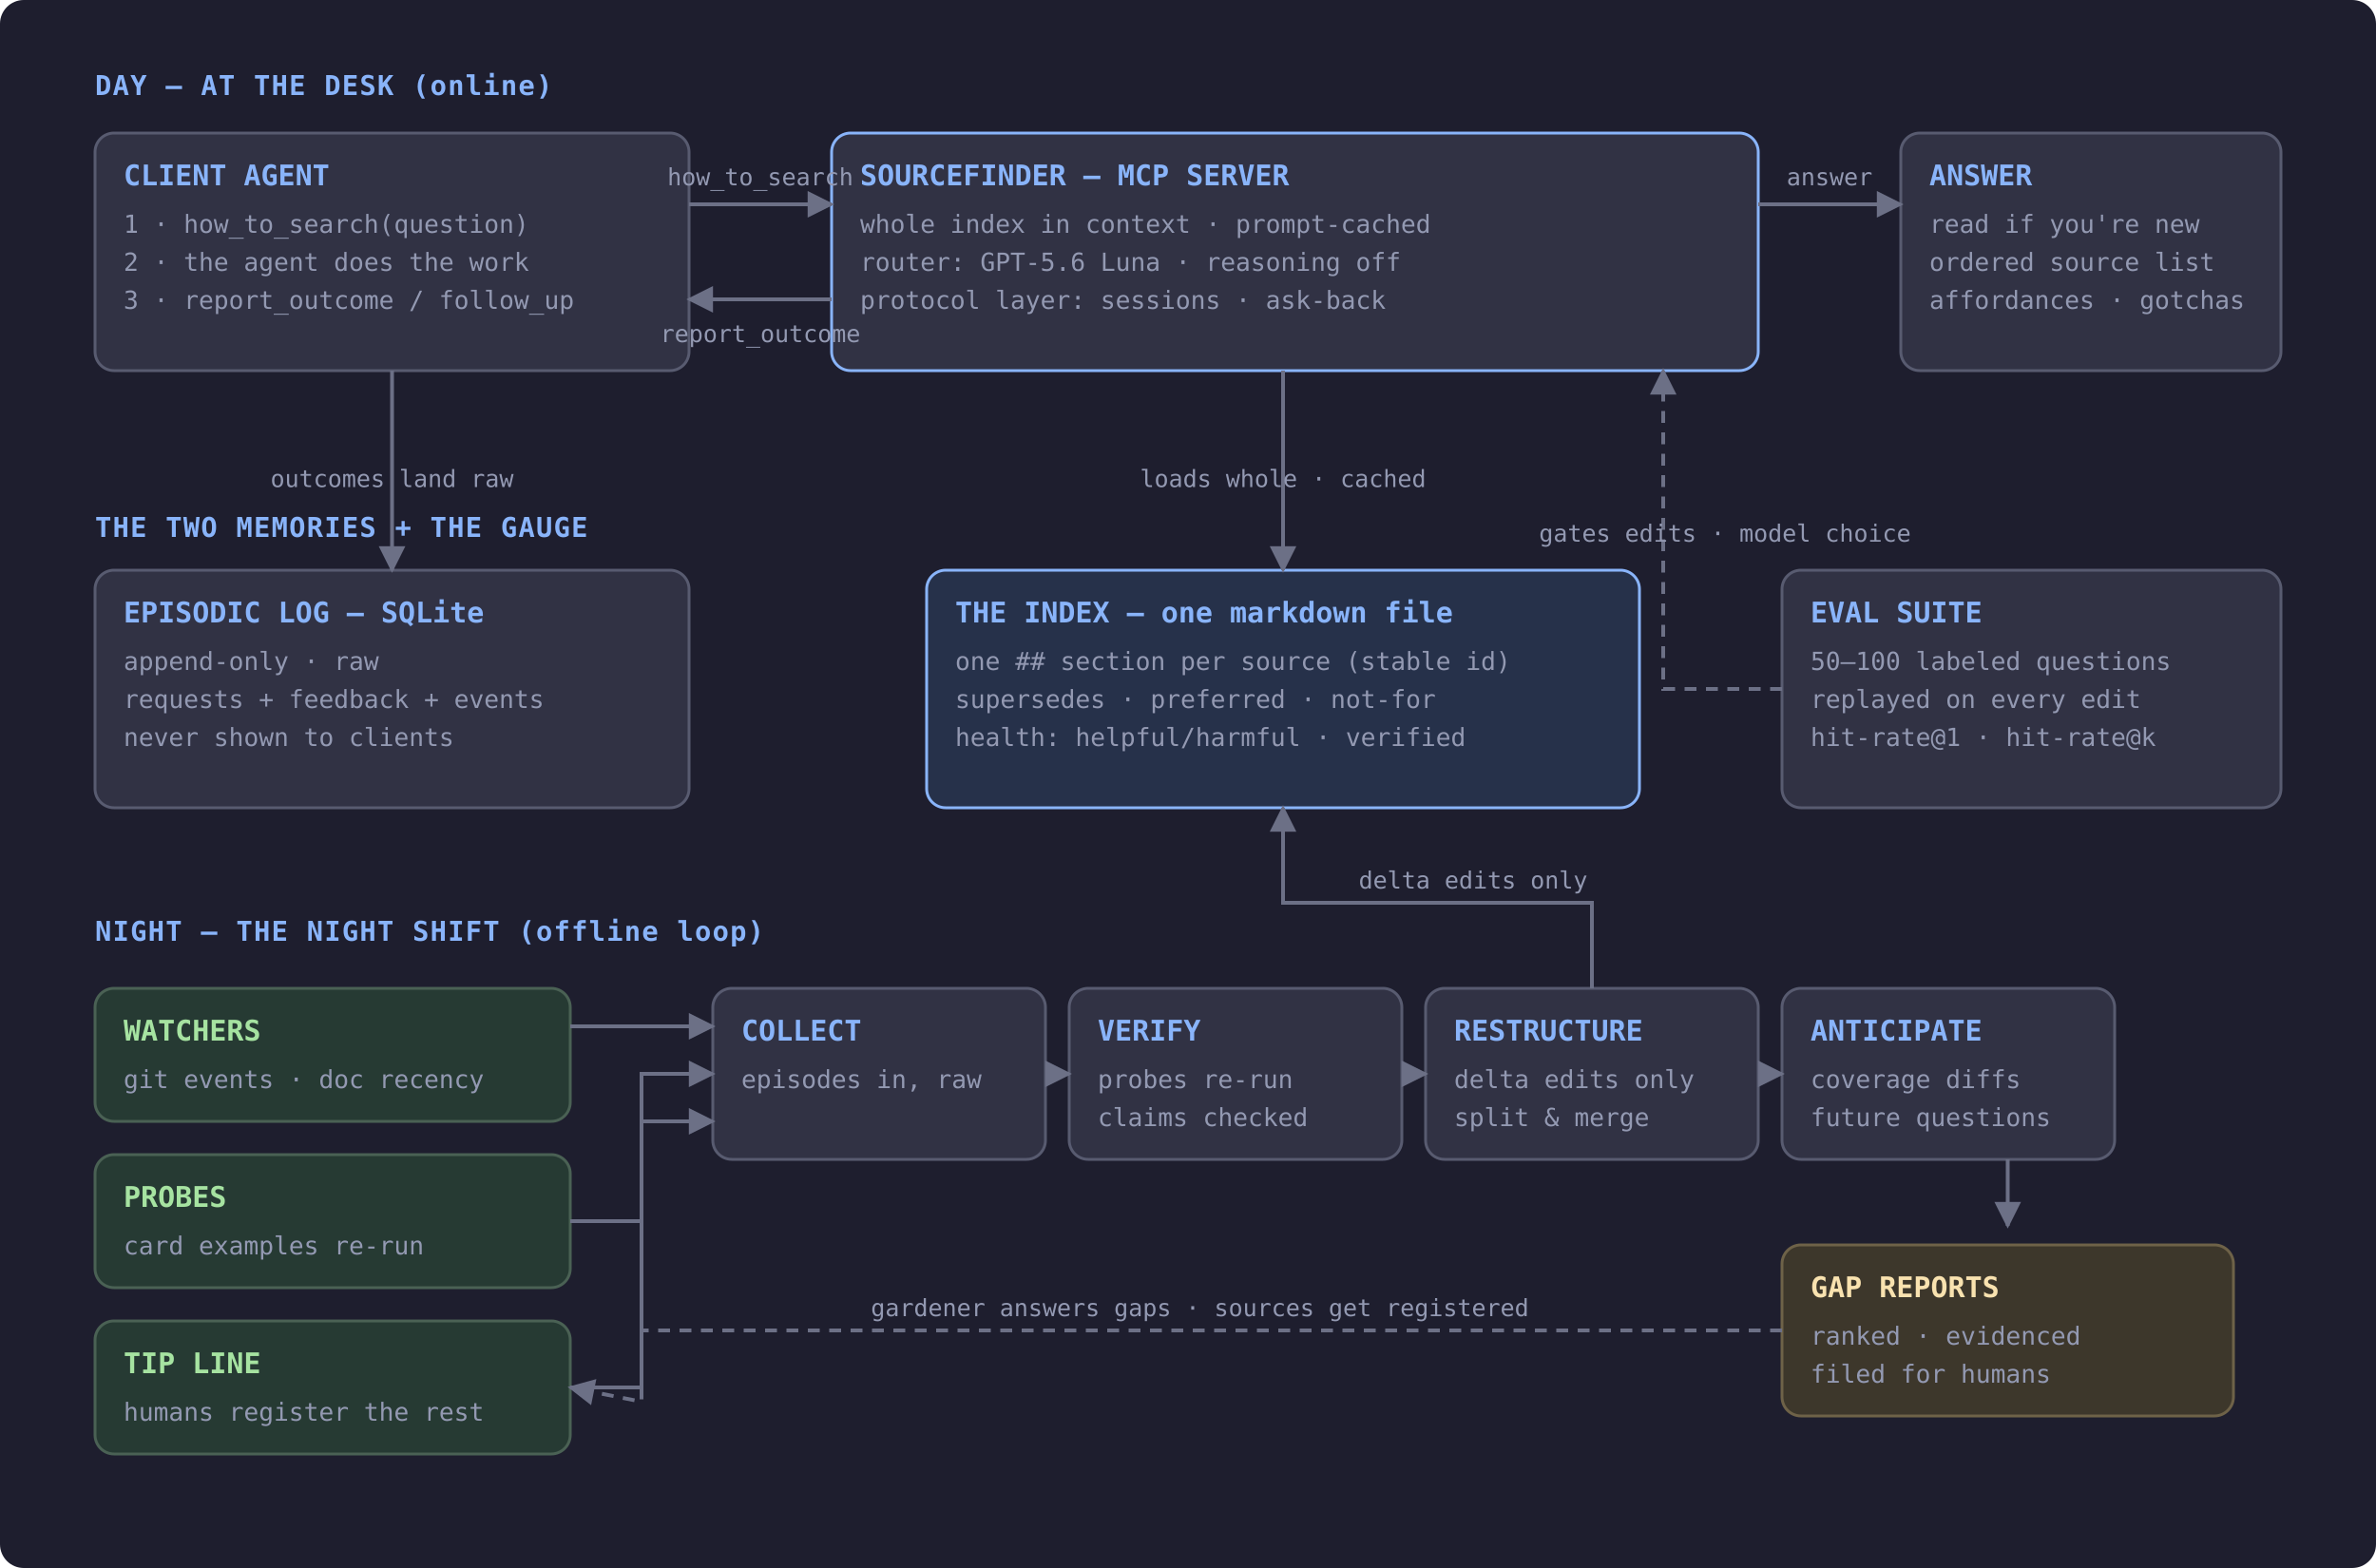
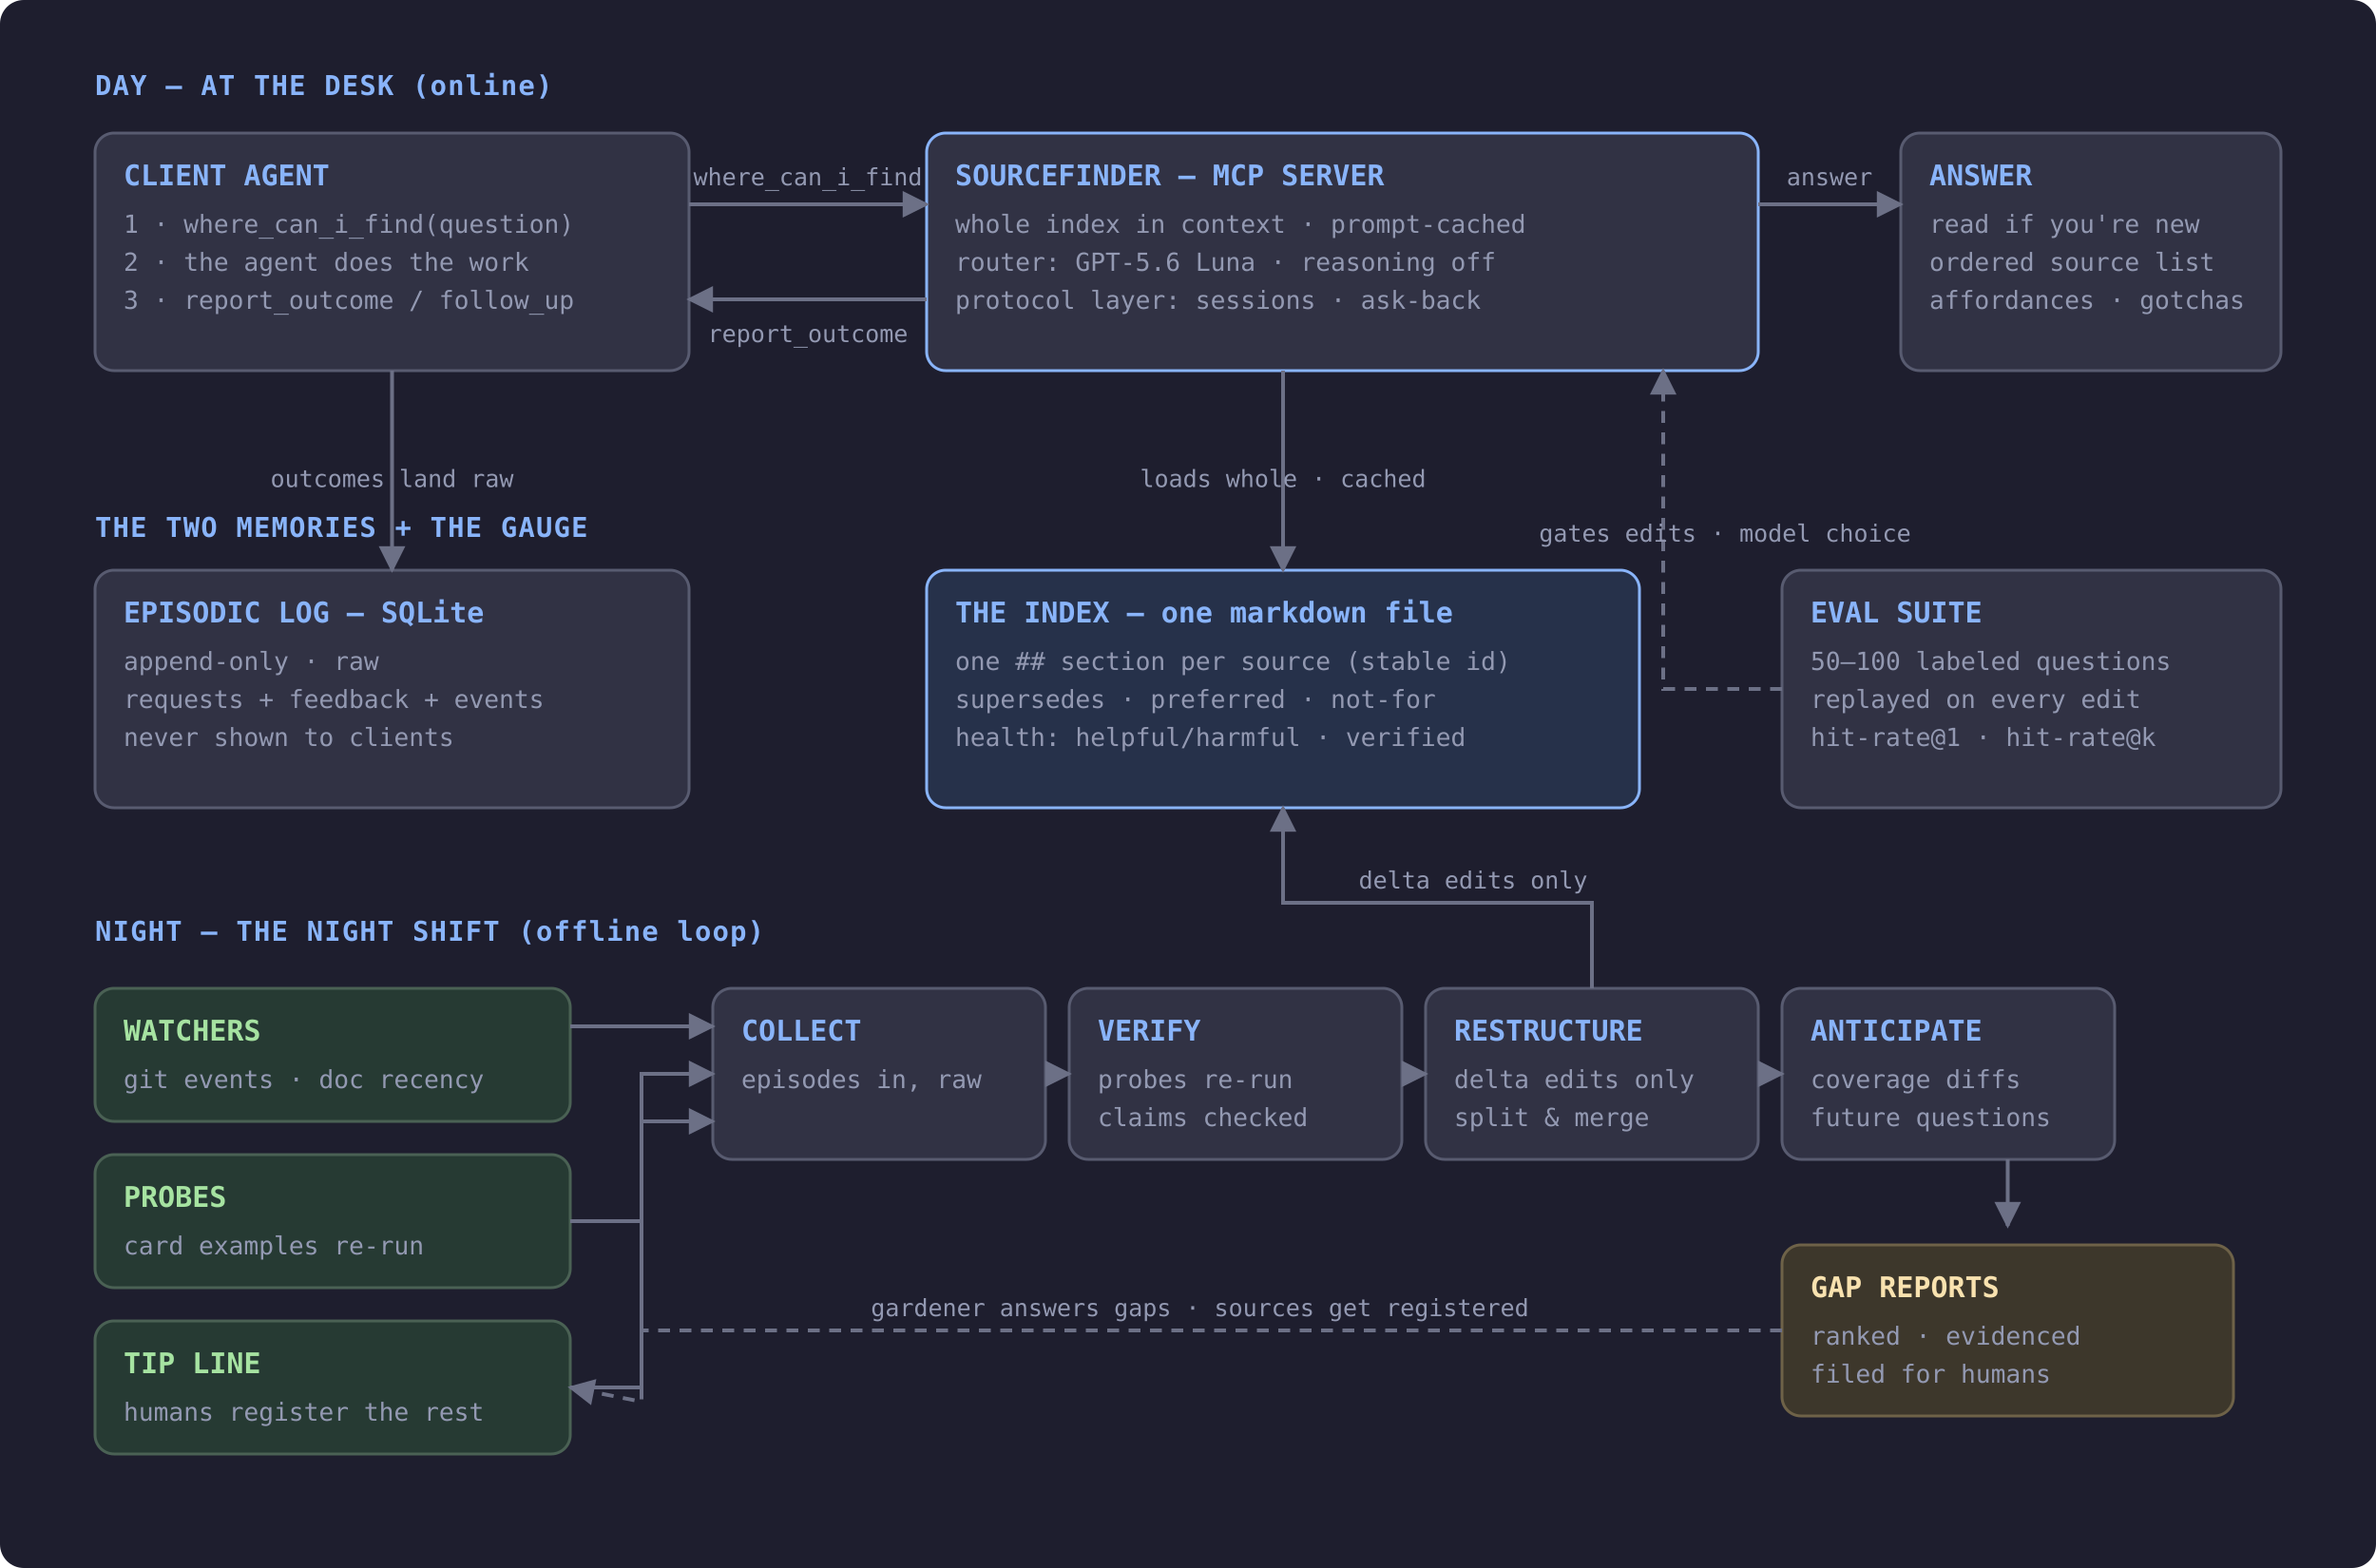
<svg xmlns="http://www.w3.org/2000/svg" viewBox="0 0 1000 660" font-family="'Maple Mono', ui-monospace, SFMono-Regular, Menlo, monospace" role="img">
  <defs>
    <marker id="ah" viewBox="0 0 10 10" refX="9" refY="5" markerWidth="7" markerHeight="7" orient="auto-start-reverse">
      <path d="M 0 0 L 10 5 L 0 10 z" fill="#6c7086" />
    </marker>
  </defs>
  <rect x="0" y="0" width="1000" height="660" rx="10" fill="#1e1e2e" />
  <text x="40" y="40" font-size="11.5" font-weight="bold" letter-spacing="0.5" fill="#89b4fa">DAY — AT THE DESK (online)</text>
  <rect x="40" y="56" width="250" height="100" rx="8" fill="#313244" stroke="#585b70" stroke-width="1.2" />
  <text x="52" y="78" font-size="12" font-weight="bold" fill="#89b4fa">CLIENT AGENT</text>
-   <text x="52" y="98" font-size="10.5" fill="#9399b2">1 · how_to_search(question)</text>
+   <text x="52" y="98" font-size="10.5" fill="#9399b2">1 · where_can_i_find(question)</text>
  <text x="52" y="114" font-size="10.5" fill="#9399b2">2 · the agent does the work</text>
  <text x="52" y="130" font-size="10.5" fill="#9399b2">3 · report_outcome / follow_up</text>
-   <rect x="350" y="56" width="390" height="100" rx="8" fill="#313244" stroke="#89b4fa" stroke-width="1.2" />
-   <text x="362" y="78" font-size="12" font-weight="bold" fill="#89b4fa">SOURCEFINDER — MCP SERVER</text>
-   <text x="362" y="98" font-size="10.5" fill="#9399b2">whole index in context · prompt-cached</text>
-   <text x="362" y="114" font-size="10.5" fill="#9399b2">router: GPT-5.6 Luna · reasoning off</text>
-   <text x="362" y="130" font-size="10.5" fill="#9399b2">protocol layer: sessions · ask-back</text>
+   <rect x="390" y="56" width="350" height="100" rx="8" fill="#313244" stroke="#89b4fa" stroke-width="1.2" />
+   <text x="402" y="78" font-size="12" font-weight="bold" fill="#89b4fa">SOURCEFINDER — MCP SERVER</text>
+   <text x="402" y="98" font-size="10.5" fill="#9399b2">whole index in context · prompt-cached</text>
+   <text x="402" y="114" font-size="10.5" fill="#9399b2">router: GPT-5.6 Luna · reasoning off</text>
+   <text x="402" y="130" font-size="10.5" fill="#9399b2">protocol layer: sessions · ask-back</text>
  <rect x="800" y="56" width="160" height="100" rx="8" fill="#313244" stroke="#585b70" stroke-width="1.2" />
  <text x="812" y="78" font-size="12" font-weight="bold" fill="#89b4fa">ANSWER</text>
  <text x="812" y="98" font-size="10.5" fill="#9399b2">read if you're new</text>
  <text x="812" y="114" font-size="10.5" fill="#9399b2">ordered source list</text>
  <text x="812" y="130" font-size="10.5" fill="#9399b2">affordances · gotchas</text>
-   <path d="M 290 86 L 350 86" fill="none" stroke="#6c7086" stroke-width="1.6" marker-end="url(#ah)" />
-   <text x="320" y="78" font-size="10" fill="#9399b2" text-anchor="middle">how_to_search</text>
-   <path d="M 350 126 L 290 126" fill="none" stroke="#6c7086" stroke-width="1.6" marker-end="url(#ah)" />
-   <text x="320" y="144" font-size="10" fill="#9399b2" text-anchor="middle">report_outcome</text>
+   <path d="M 290 86 L 390 86" fill="none" stroke="#6c7086" stroke-width="1.6" marker-end="url(#ah)" />
+   <text x="340" y="78" font-size="10" fill="#9399b2" text-anchor="middle">where_can_i_find</text>
+   <path d="M 390 126 L 290 126" fill="none" stroke="#6c7086" stroke-width="1.6" marker-end="url(#ah)" />
+   <text x="340" y="144" font-size="10" fill="#9399b2" text-anchor="middle">report_outcome</text>
  <path d="M 740 86 L 800 86" fill="none" stroke="#6c7086" stroke-width="1.6" marker-end="url(#ah)" />
  <text x="770" y="78" font-size="10" fill="#9399b2" text-anchor="middle">answer</text>
  <text x="40" y="226" font-size="11.5" font-weight="bold" letter-spacing="0.5" fill="#89b4fa">THE TWO MEMORIES + THE GAUGE</text>
  <rect x="40" y="240" width="250" height="100" rx="8" fill="#313244" stroke="#585b70" stroke-width="1.2" />
  <text x="52" y="262" font-size="12" font-weight="bold" fill="#89b4fa">EPISODIC LOG — SQLite</text>
  <text x="52" y="282" font-size="10.5" fill="#9399b2">append-only · raw</text>
  <text x="52" y="298" font-size="10.5" fill="#9399b2">requests + feedback + events</text>
  <text x="52" y="314" font-size="10.5" fill="#9399b2">never shown to clients</text>
  <rect x="390" y="240" width="300" height="100" rx="8" fill="#26314a" stroke="#89b4fa" stroke-width="1.2" />
  <text x="402" y="262" font-size="12" font-weight="bold" fill="#89b4fa">THE INDEX — one markdown file</text>
  <text x="402" y="282" font-size="10.5" fill="#9399b2">one ## section per source (stable id)</text>
  <text x="402" y="298" font-size="10.5" fill="#9399b2">supersedes · preferred · not-for</text>
  <text x="402" y="314" font-size="10.5" fill="#9399b2">health: helpful/harmful · verified</text>
  <rect x="750" y="240" width="210" height="100" rx="8" fill="#313244" stroke="#585b70" stroke-width="1.2" />
  <text x="762" y="262" font-size="12" font-weight="bold" fill="#89b4fa">EVAL SUITE</text>
  <text x="762" y="282" font-size="10.5" fill="#9399b2">50–100 labeled questions</text>
  <text x="762" y="298" font-size="10.5" fill="#9399b2">replayed on every edit</text>
  <text x="762" y="314" font-size="10.5" fill="#9399b2">hit-rate@1 · hit-rate@k</text>
  <path d="M 165 156 L 165 240" fill="none" stroke="#6c7086" stroke-width="1.6" marker-end="url(#ah)" />
  <text x="165" y="205" font-size="10" fill="#9399b2" text-anchor="middle">outcomes land raw</text>
  <path d="M 540 156 L 540 240" fill="none" stroke="#6c7086" stroke-width="1.6" marker-end="url(#ah)" />
  <text x="540" y="205" font-size="10" fill="#9399b2" text-anchor="middle">loads whole · cached</text>
  <path d="M 750 290 L 700 290 L 700 156" fill="none" stroke="#6c7086" stroke-width="1.6" stroke-dasharray="5 4" marker-end="url(#ah)" />
  <text x="726" y="228" font-size="10" fill="#9399b2" text-anchor="middle">gates edits · model choice</text>
  <text x="40" y="396" font-size="11.5" font-weight="bold" letter-spacing="0.5" fill="#89b4fa">NIGHT — THE NIGHT SHIFT (offline loop)</text>
  <rect x="40" y="416" width="200" height="56" rx="8" fill="#263a33" stroke="#4a6154" stroke-width="1.2" />
  <text x="52" y="438" font-size="12" font-weight="bold" fill="#a6e3a1">WATCHERS</text>
  <text x="52" y="458" font-size="10.5" fill="#9399b2">git events · doc recency</text>
  <rect x="40" y="486" width="200" height="56" rx="8" fill="#263a33" stroke="#4a6154" stroke-width="1.2" />
  <text x="52" y="508" font-size="12" font-weight="bold" fill="#a6e3a1">PROBES</text>
  <text x="52" y="528" font-size="10.5" fill="#9399b2">card examples re-run</text>
  <rect x="40" y="556" width="200" height="56" rx="8" fill="#263a33" stroke="#4a6154" stroke-width="1.2" />
  <text x="52" y="578" font-size="12" font-weight="bold" fill="#a6e3a1">TIP LINE</text>
  <text x="52" y="598" font-size="10.5" fill="#9399b2">humans register the rest</text>
  <rect x="300" y="416" width="140" height="72" rx="8" fill="#313244" stroke="#585b70" stroke-width="1.2" />
  <text x="312" y="438" font-size="12" font-weight="bold" fill="#89b4fa">COLLECT</text>
  <text x="312" y="458" font-size="10.5" fill="#9399b2">episodes in, raw</text>
  <rect x="450" y="416" width="140" height="72" rx="8" fill="#313244" stroke="#585b70" stroke-width="1.2" />
  <text x="462" y="438" font-size="12" font-weight="bold" fill="#89b4fa">VERIFY</text>
  <text x="462" y="458" font-size="10.5" fill="#9399b2">probes re-run</text>
  <text x="462" y="474" font-size="10.5" fill="#9399b2">claims checked</text>
  <rect x="600" y="416" width="140" height="72" rx="8" fill="#313244" stroke="#585b70" stroke-width="1.2" />
  <text x="612" y="438" font-size="12" font-weight="bold" fill="#89b4fa">RESTRUCTURE</text>
  <text x="612" y="458" font-size="10.5" fill="#9399b2">delta edits only</text>
  <text x="612" y="474" font-size="10.5" fill="#9399b2">split &amp; merge</text>
  <rect x="750" y="416" width="140" height="72" rx="8" fill="#313244" stroke="#585b70" stroke-width="1.2" />
  <text x="762" y="438" font-size="12" font-weight="bold" fill="#89b4fa">ANTICIPATE</text>
  <text x="762" y="458" font-size="10.5" fill="#9399b2">coverage diffs</text>
  <text x="762" y="474" font-size="10.5" fill="#9399b2">future questions</text>
  <rect x="750" y="524" width="190" height="72" rx="8" fill="#3d372b" stroke="#6e6248" stroke-width="1.2" />
  <text x="762" y="546" font-size="12" font-weight="bold" fill="#f9e2af">GAP REPORTS</text>
  <text x="762" y="566" font-size="10.5" fill="#9399b2">ranked · evidenced</text>
  <text x="762" y="582" font-size="10.5" fill="#9399b2">filed for humans</text>
  <path d="M 240 432 L 300 432" fill="none" stroke="#6c7086" stroke-width="1.6" marker-end="url(#ah)" />
  <path d="M 240 514 L 270 514 L 270 452 L 300 452" fill="none" stroke="#6c7086" stroke-width="1.6" marker-end="url(#ah)" />
  <path d="M 240 584 L 270 584 L 270 472 L 300 472" fill="none" stroke="#6c7086" stroke-width="1.6" marker-end="url(#ah)" />
  <path d="M 440 452 L 450 452" fill="none" stroke="#6c7086" stroke-width="1.6" marker-end="url(#ah)" />
  <path d="M 590 452 L 600 452" fill="none" stroke="#6c7086" stroke-width="1.6" marker-end="url(#ah)" />
  <path d="M 740 452 L 750 452" fill="none" stroke="#6c7086" stroke-width="1.6" marker-end="url(#ah)" />
  <path d="M 670 416 L 670 380 L 540 380 L 540 340" fill="none" stroke="#6c7086" stroke-width="1.6" marker-end="url(#ah)" />
  <text x="620" y="374" font-size="10" fill="#9399b2" text-anchor="middle">delta edits only</text>
  <path d="M 845 488 L 845 516" fill="none" stroke="#6c7086" stroke-width="1.6" marker-end="url(#ah)" />
  <path d="M 750 560 L 270 560 L 270 590 L 240 584" fill="none" stroke="#6c7086" stroke-width="1.6" stroke-dasharray="5 4" marker-end="url(#ah)" />
  <text x="505" y="554" font-size="10" fill="#9399b2" text-anchor="middle">gardener answers gaps · sources get registered</text>
</svg>
